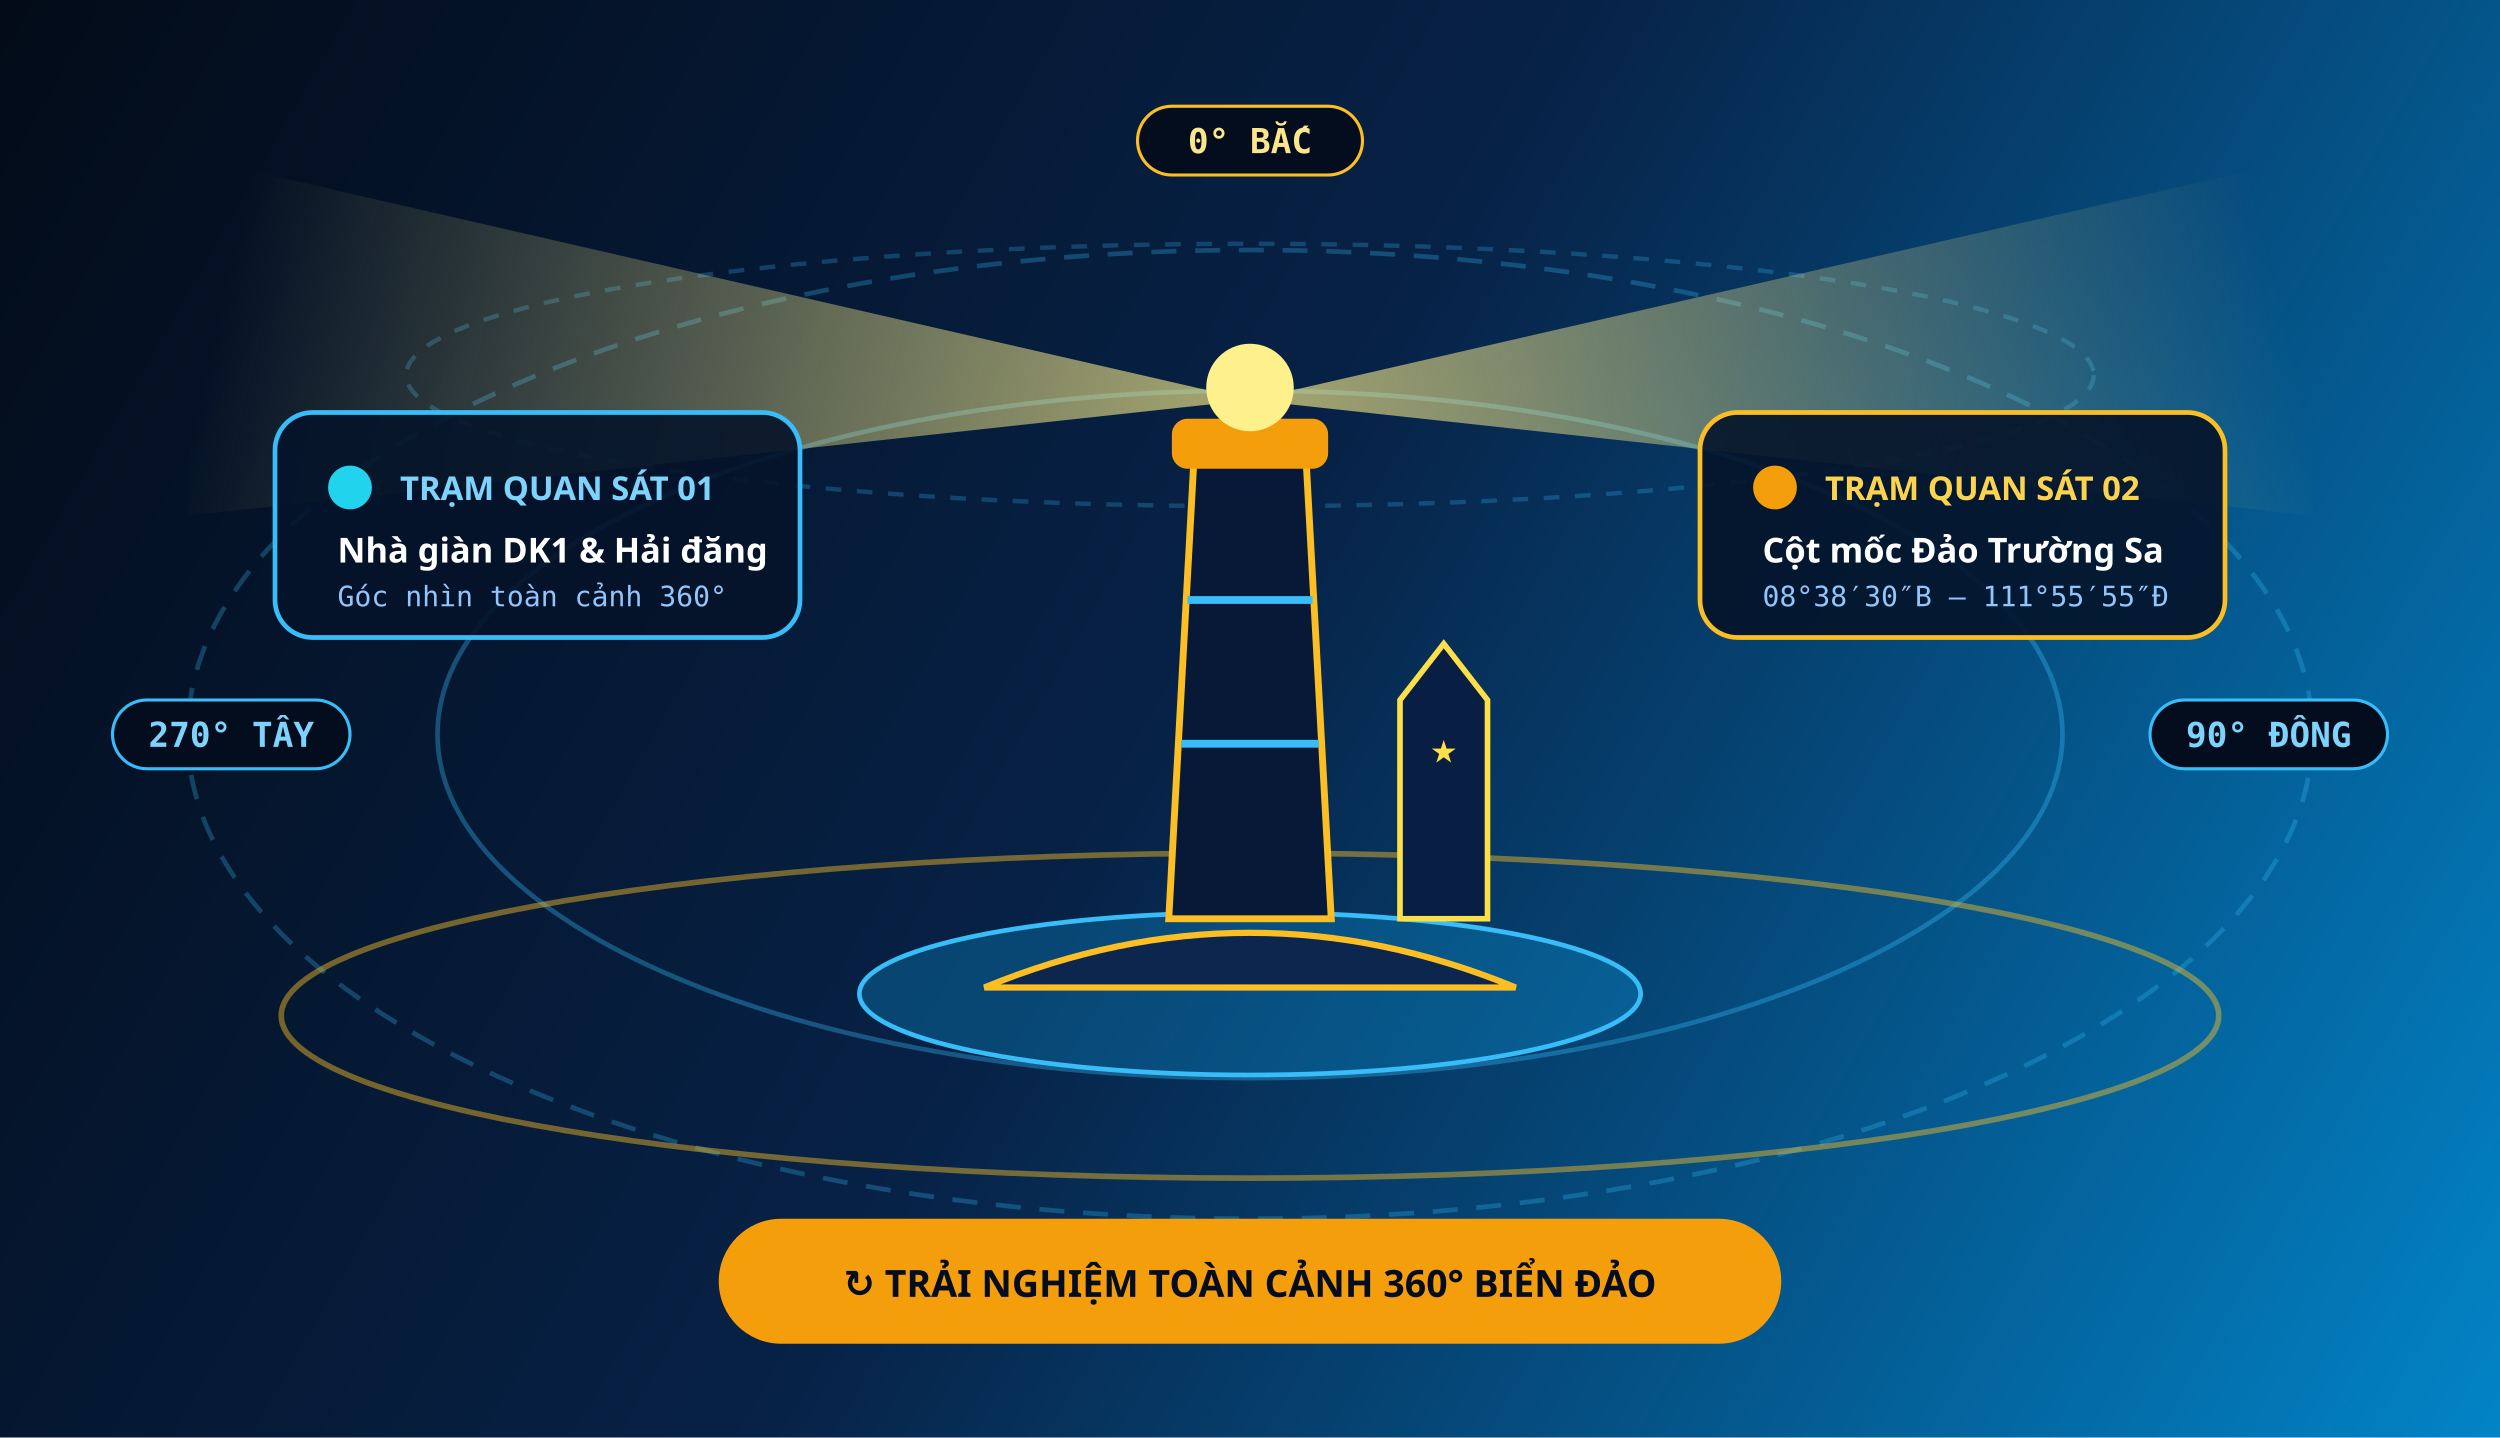
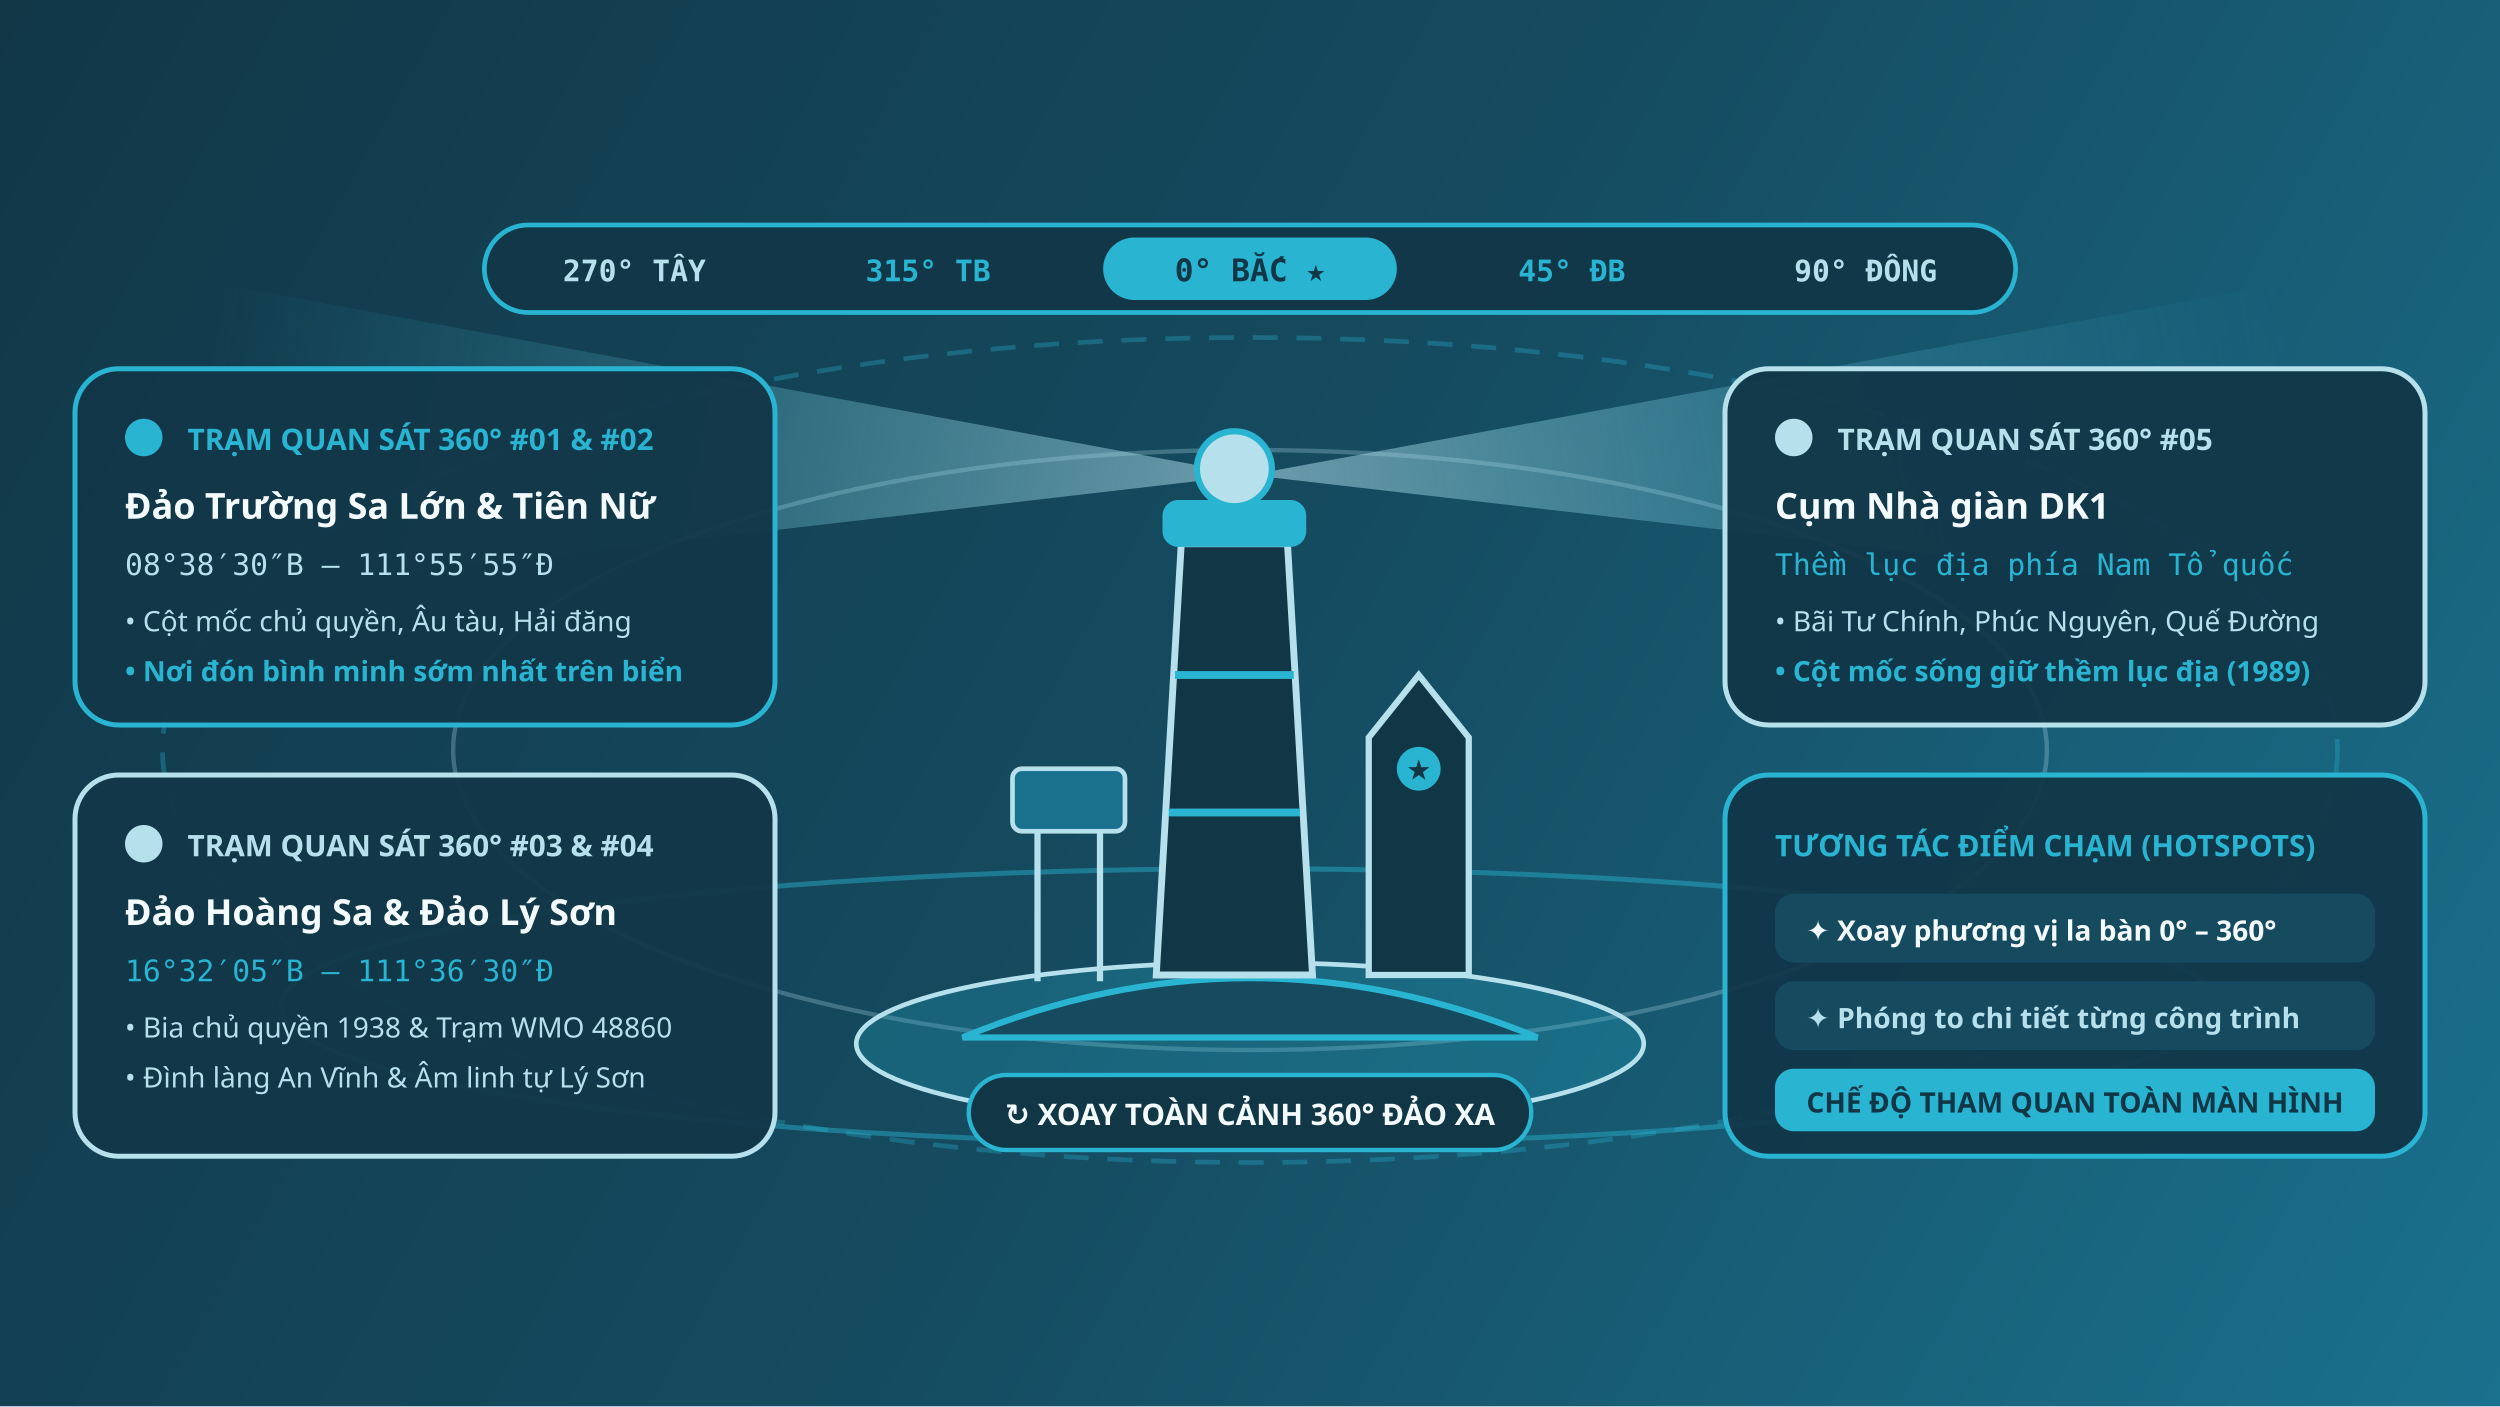
- <svg xmlns="http://www.w3.org/2000/svg" viewBox="0 0 800 460" fill="none">
+ <svg xmlns="http://www.w3.org/2000/svg" viewBox="0 0 800 450" fill="none">
  <defs>
-     <linearGradient id="panoBg" x1="0" y1="0" x2="800" y2="460" gradientUnits="userSpaceOnUse">
-       <stop offset="0%" stop-color="#030B18" />
-       <stop offset="48%" stop-color="#072247" />
-       <stop offset="100%" stop-color="#0284C7" />
+     <linearGradient id="oceanBg6" x1="0" y1="0" x2="800" y2="450" gradientUnits="userSpaceOnUse">
+       <stop offset="0%" stop-color="#113747" />
+       <stop offset="50%" stop-color="#154B60" />
+       <stop offset="100%" stop-color="#1A718D" />
    </linearGradient>
-     <linearGradient id="lighthouseBeam" x1="400" y1="128" x2="720" y2="55" gradientUnits="userSpaceOnUse">
-       <stop offset="0%" stop-color="#FEF08A" stop-opacity="0.65" />
-       <stop offset="100%" stop-color="#FEF08A" stop-opacity="0" />
+     <linearGradient id="beamRight6" x1="400" y1="152" x2="730" y2="95" gradientUnits="userSpaceOnUse">
+       <stop offset="0%" stop-color="#B6E0EB" stop-opacity="0.55" />
+       <stop offset="100%" stop-color="#29B4D1" stop-opacity="0" />
    </linearGradient>
-     <linearGradient id="lighthouseBeamLeft" x1="400" y1="128" x2="80" y2="55" gradientUnits="userSpaceOnUse">
-       <stop offset="0%" stop-color="#FEF08A" stop-opacity="0.65" />
-       <stop offset="100%" stop-color="#FEF08A" stop-opacity="0" />
+     <linearGradient id="beamLeft6" x1="400" y1="152" x2="70" y2="95" gradientUnits="userSpaceOnUse">
+       <stop offset="0%" stop-color="#B6E0EB" stop-opacity="0.55" />
+       <stop offset="100%" stop-color="#29B4D1" stop-opacity="0" />
    </linearGradient>
  </defs>
-   <rect width="800" height="460" fill="url(#panoBg)" />
-   <ellipse cx="400" cy="235" rx="340" ry="155" stroke="#38BDF8" stroke-opacity="0.28" stroke-width="1.5" stroke-dasharray="8 6" />
-   <ellipse cx="400" cy="235" rx="260" ry="110" stroke="#38BDF8" stroke-opacity="0.35" stroke-width="1.5" />
-   <ellipse cx="400" cy="325" rx="310" ry="52" stroke="#FBBF24" stroke-opacity="0.45" stroke-width="1.8" />
-   <ellipse cx="400" cy="120" rx="270" ry="42" stroke="#38BDF8" stroke-opacity="0.25" stroke-width="1.4" stroke-dasharray="5 5" />
-   <polygon points="400,128 740,50 740,165" fill="url(#lighthouseBeam)" />
-   <polygon points="400,128 60,50 60,165" fill="url(#lighthouseBeamLeft)" />
-   <g fill="#FDE68A" font-family="monospace" font-size="11" font-weight="800">
-     <rect x="364" y="34" width="72" height="22" rx="11" fill="#040D1D" stroke="#FBBF24" />
-     <text x="400" y="49" text-anchor="middle">0° BẮC</text>
-     <rect x="688" y="224" width="76" height="22" rx="11" fill="#040D1D" stroke="#38BDF8" />
-     <text x="726" y="239" text-anchor="middle" fill="#7DD3FC">90° ĐÔNG</text>
-     <rect x="36" y="224" width="76" height="22" rx="11" fill="#040D1D" stroke="#38BDF8" />
-     <text x="74" y="239" text-anchor="middle" fill="#7DD3FC">270° TÂY</text>
+   <rect width="800" height="450" fill="url(#oceanBg6)" />
+   <ellipse cx="400" cy="240" rx="348" ry="132" stroke="#29B4D1" stroke-opacity="0.32" stroke-width="1.5" stroke-dasharray="8 6" />
+   <ellipse cx="400" cy="240" rx="255" ry="96" stroke="#B6E0EB" stroke-opacity="0.28" stroke-width="1.4" />
+   <ellipse cx="400" cy="322" rx="310" ry="44" stroke="#29B4D1" stroke-opacity="0.45" stroke-width="1.6" />
+   <polygon points="400,152 745,88 745,192" fill="url(#beamRight6)" />
+   <polygon points="400,152 55,88 55,192" fill="url(#beamLeft6)" />
+   <g transform="translate(155, 72)">
+     <rect width="490" height="28" rx="14" fill="#113747" fill-opacity="0.94" stroke="#29B4D1" stroke-width="1.5" />
+     <text x="48" y="18" text-anchor="middle" fill="#B6E0EB" font-family="monospace" font-size="9.5" font-weight="700">270° TÂY</text>
+     <text x="142" y="18" text-anchor="middle" fill="#29B4D1" font-family="monospace" font-size="9.5" font-weight="700">315° TB</text>
+     <rect x="198" y="4" width="94" height="20" rx="10" fill="#29B4D1" />
+     <text x="245" y="18" text-anchor="middle" fill="#113747" font-family="monospace" font-size="10" font-weight="900">0° BẮC ★</text>
+     <text x="348" y="18" text-anchor="middle" fill="#29B4D1" font-family="monospace" font-size="9.5" font-weight="700">45° ĐB</text>
+     <text x="442" y="18" text-anchor="middle" fill="#B6E0EB" font-family="monospace" font-size="9.5" font-weight="700">90° ĐÔNG</text>
  </g>
-   <g transform="translate(310, 96)">
-     <ellipse cx="90" cy="222" rx="125" ry="26" fill="#0EA5E9" fill-opacity="0.28" stroke="#38BDF8" stroke-width="1.5" />
-     <path d="M5 220 Q90 185 175 220 Z" fill="#0C264E" stroke="#FBBF24" stroke-width="2" />
-     <path d="M72 52 L108 52 L116 198 L64 198 Z" fill="#071936" stroke="#FBBF24" stroke-width="2.2" />
-     <rect x="65" y="38" width="50" height="16" rx="5" fill="#F59E0B" />
-     <circle cx="90" cy="28" r="14" fill="#FEF08A" />
-     <line x1="70" y1="96" x2="110" y2="96" stroke="#38BDF8" stroke-width="2.5" />
-     <line x1="68" y1="142" x2="112" y2="142" stroke="#38BDF8" stroke-width="2.5" />
-     <path d="M138 128 L152 110 L166 128 L166 198 L138 198 Z" fill="#081E42" stroke="#FDE047" stroke-width="1.8" />
-     <text x="152" y="148" text-anchor="middle" fill="#FDE047" font-family="sans-serif" font-size="10" font-weight="900">★</text>
+   <g transform="translate(290, 118)">
+     <ellipse cx="110" cy="216" rx="126" ry="26" fill="#29B4D1" fill-opacity="0.24" stroke="#B6E0EB" stroke-width="1.5" />
+     <path d="M18 214 Q110 176 202 214 Z" fill="#164A5F" stroke="#29B4D1" stroke-width="2" />
+     <path d="M88 56 L122 56 L130 194 L80 194 Z" fill="#113747" stroke="#B6E0EB" stroke-width="2.2" />
+     <rect x="82" y="42" width="46" height="15" rx="5" fill="#29B4D1" />
+     <circle cx="105" cy="32" r="12" fill="#B6E0EB" stroke="#29B4D1" stroke-width="2" />
+     <line x1="86" y1="98" x2="124" y2="98" stroke="#29B4D1" stroke-width="2.5" />
+     <line x1="84" y1="142" x2="126" y2="142" stroke="#29B4D1" stroke-width="2.5" />
+     <path d="M148 118 L164 98 L180 118 L180 194 L148 194 Z" fill="#113747" stroke="#B6E0EB" stroke-width="2" />
+     <circle cx="164" cy="128" r="7" fill="#29B4D1" />
+     <text x="164" y="131.5" text-anchor="middle" fill="#113747" font-family="sans-serif" font-size="9" font-weight="900">★</text>
+     <line x1="42" y1="148" x2="42" y2="196" stroke="#B6E0EB" stroke-width="2" />
+     <line x1="62" y1="148" x2="62" y2="196" stroke="#B6E0EB" stroke-width="2" />
+     <rect x="34" y="128" width="36" height="20" rx="3" fill="#1A718D" stroke="#B6E0EB" stroke-width="1.5" />
+     <rect x="20" y="226" width="180" height="24" rx="12" fill="#113747" stroke="#29B4D1" stroke-width="1.4" />
+     <text x="110" y="242" text-anchor="middle" fill="#F4FBFE" font-family="sans-serif" font-size="9.5" font-weight="800">↻ XOAY TOÀN CẢNH 360° ĐẢO XA</text>
  </g>
-   <g transform="translate(88, 132)">
-     <rect width="168" height="72" rx="12" fill="#051329" fill-opacity="0.9" stroke="#38BDF8" stroke-width="1.5" />
-     <circle cx="24" cy="24" r="7" fill="#22D3EE" />
-     <text x="40" y="28" fill="#7DD3FC" font-family="sans-serif" font-size="10.5" font-weight="800">TRẠM QUAN SÁT 01</text>
-     <text x="20" y="48" fill="#FFFFFF" font-family="sans-serif" font-size="11" font-weight="700">Nhà giàn DK1 &amp; Hải đăng</text>
-     <text x="20" y="62" fill="#93C5FD" font-family="monospace" font-size="9">Góc nhìn toàn cảnh 360°</text>
+   <g transform="translate(24, 118)">
+     <rect width="224" height="114" rx="14" fill="#113747" fill-opacity="0.94" stroke="#29B4D1" stroke-width="1.6" />
+     <circle cx="22" cy="22" r="6" fill="#29B4D1" />
+     <text x="36" y="26" fill="#29B4D1" font-family="sans-serif" font-size="9.5" font-weight="800">TRẠM QUAN SÁT 360° #01 &amp; #02</text>
+     <text x="16" y="48" fill="#F4FBFE" font-family="sans-serif" font-size="11.5" font-weight="800">Đảo Trường Sa Lớn &amp; Tiên Nữ</text>
+     <text x="16" y="66" fill="#B6E0EB" font-family="monospace" font-size="9.5">08°38′30″B — 111°55′55″Đ</text>
+     <text x="16" y="84" fill="#B6E0EB" font-family="sans-serif" font-size="9">• Cột mốc chủ quyền, Âu tàu, Hải đăng</text>
+     <text x="16" y="100" fill="#29B4D1" font-family="sans-serif" font-size="9" font-weight="700">• Nơi đón bình minh sớm nhất trên biển</text>
  </g>
-   <g transform="translate(544, 132)">
-     <rect width="168" height="72" rx="12" fill="#051329" fill-opacity="0.9" stroke="#FBBF24" stroke-width="1.5" />
-     <circle cx="24" cy="24" r="7" fill="#F59E0B" />
-     <text x="40" y="28" fill="#FCD34D" font-family="sans-serif" font-size="10.5" font-weight="800">TRẠM QUAN SÁT 02</text>
-     <text x="20" y="48" fill="#FFFFFF" font-family="sans-serif" font-size="11" font-weight="700">Cột mốc Đảo Trường Sa</text>
-     <text x="20" y="62" fill="#93C5FD" font-family="monospace" font-size="9">08°38′30″B — 111°55′55″Đ</text>
+   <g transform="translate(24, 248)">
+     <rect width="224" height="122" rx="14" fill="#113747" fill-opacity="0.94" stroke="#B6E0EB" stroke-width="1.6" />
+     <circle cx="22" cy="22" r="6" fill="#B6E0EB" />
+     <text x="36" y="26" fill="#B6E0EB" font-family="sans-serif" font-size="9.5" font-weight="800">TRẠM QUAN SÁT 360° #03 &amp; #04</text>
+     <text x="16" y="48" fill="#F4FBFE" font-family="sans-serif" font-size="11.5" font-weight="800">Đảo Hoàng Sa &amp; Đảo Lý Sơn</text>
+     <text x="16" y="66" fill="#29B4D1" font-family="monospace" font-size="9.5">16°32′05″B — 111°36′30″Đ</text>
+     <text x="16" y="84" fill="#B6E0EB" font-family="sans-serif" font-size="9">• Bia chủ quyền 1938 &amp; Trạm WMO 48860</text>
+     <text x="16" y="100" fill="#B6E0EB" font-family="sans-serif" font-size="9">• Đình làng An Vĩnh &amp; Âm linh tự Lý Sơn</text>
  </g>
-   <g transform="translate(230, 390)">
-     <rect width="340" height="40" rx="20" fill="#F59E0B" />
-     <text x="170" y="25" text-anchor="middle" fill="#040D1D" font-family="sans-serif" font-size="12" font-weight="900">↻ TRẢI NGHIỆM TOÀN CẢNH 360° BIỂN ĐẢO</text>
+   <g transform="translate(552, 118)">
+     <rect width="224" height="114" rx="14" fill="#113747" fill-opacity="0.94" stroke="#B6E0EB" stroke-width="1.6" />
+     <circle cx="22" cy="22" r="6" fill="#B6E0EB" />
+     <text x="36" y="26" fill="#B6E0EB" font-family="sans-serif" font-size="9.5" font-weight="800">TRẠM QUAN SÁT 360° #05</text>
+     <text x="16" y="48" fill="#F4FBFE" font-family="sans-serif" font-size="11.5" font-weight="800">Cụm Nhà giàn DK1</text>
+     <text x="16" y="66" fill="#29B4D1" font-family="monospace" font-size="9.5">Thềm lục địa phía Nam Tổ quốc</text>
+     <text x="16" y="84" fill="#B6E0EB" font-family="sans-serif" font-size="9">• Bãi Tư Chính, Phúc Nguyên, Quế Đường</text>
+     <text x="16" y="100" fill="#29B4D1" font-family="sans-serif" font-size="9" font-weight="700">• Cột mốc sống giữ thềm lục địa (1989)</text>
+   </g>
+   <g transform="translate(552, 248)">
+     <rect width="224" height="122" rx="14" fill="#113747" fill-opacity="0.94" stroke="#29B4D1" stroke-width="1.6" />
+     <text x="16" y="26" fill="#29B4D1" font-family="sans-serif" font-size="9.5" font-weight="800">TƯƠNG TÁC ĐIỂM CHẠM (HOTSPOTS)</text>
+     <rect x="16" y="38" width="192" height="22" rx="6" fill="#164A5F" />
+     <text x="26" y="53" fill="#F4FBFE" font-family="sans-serif" font-size="9" font-weight="700">✦ Xoay phương vị la bàn 0° – 360°</text>
+     <rect x="16" y="66" width="192" height="22" rx="6" fill="#164A5F" />
+     <text x="26" y="81" fill="#B6E0EB" font-family="sans-serif" font-size="9" font-weight="700">✦ Phóng to chi tiết từng công trình</text>
+     <rect x="16" y="94" width="192" height="20" rx="6" fill="#29B4D1" />
+     <text x="112" y="108" text-anchor="middle" fill="#113747" font-family="sans-serif" font-size="9" font-weight="900">CHẾ ĐỘ THAM QUAN TOÀN MÀN HÌNH</text>
  </g>
</svg>
